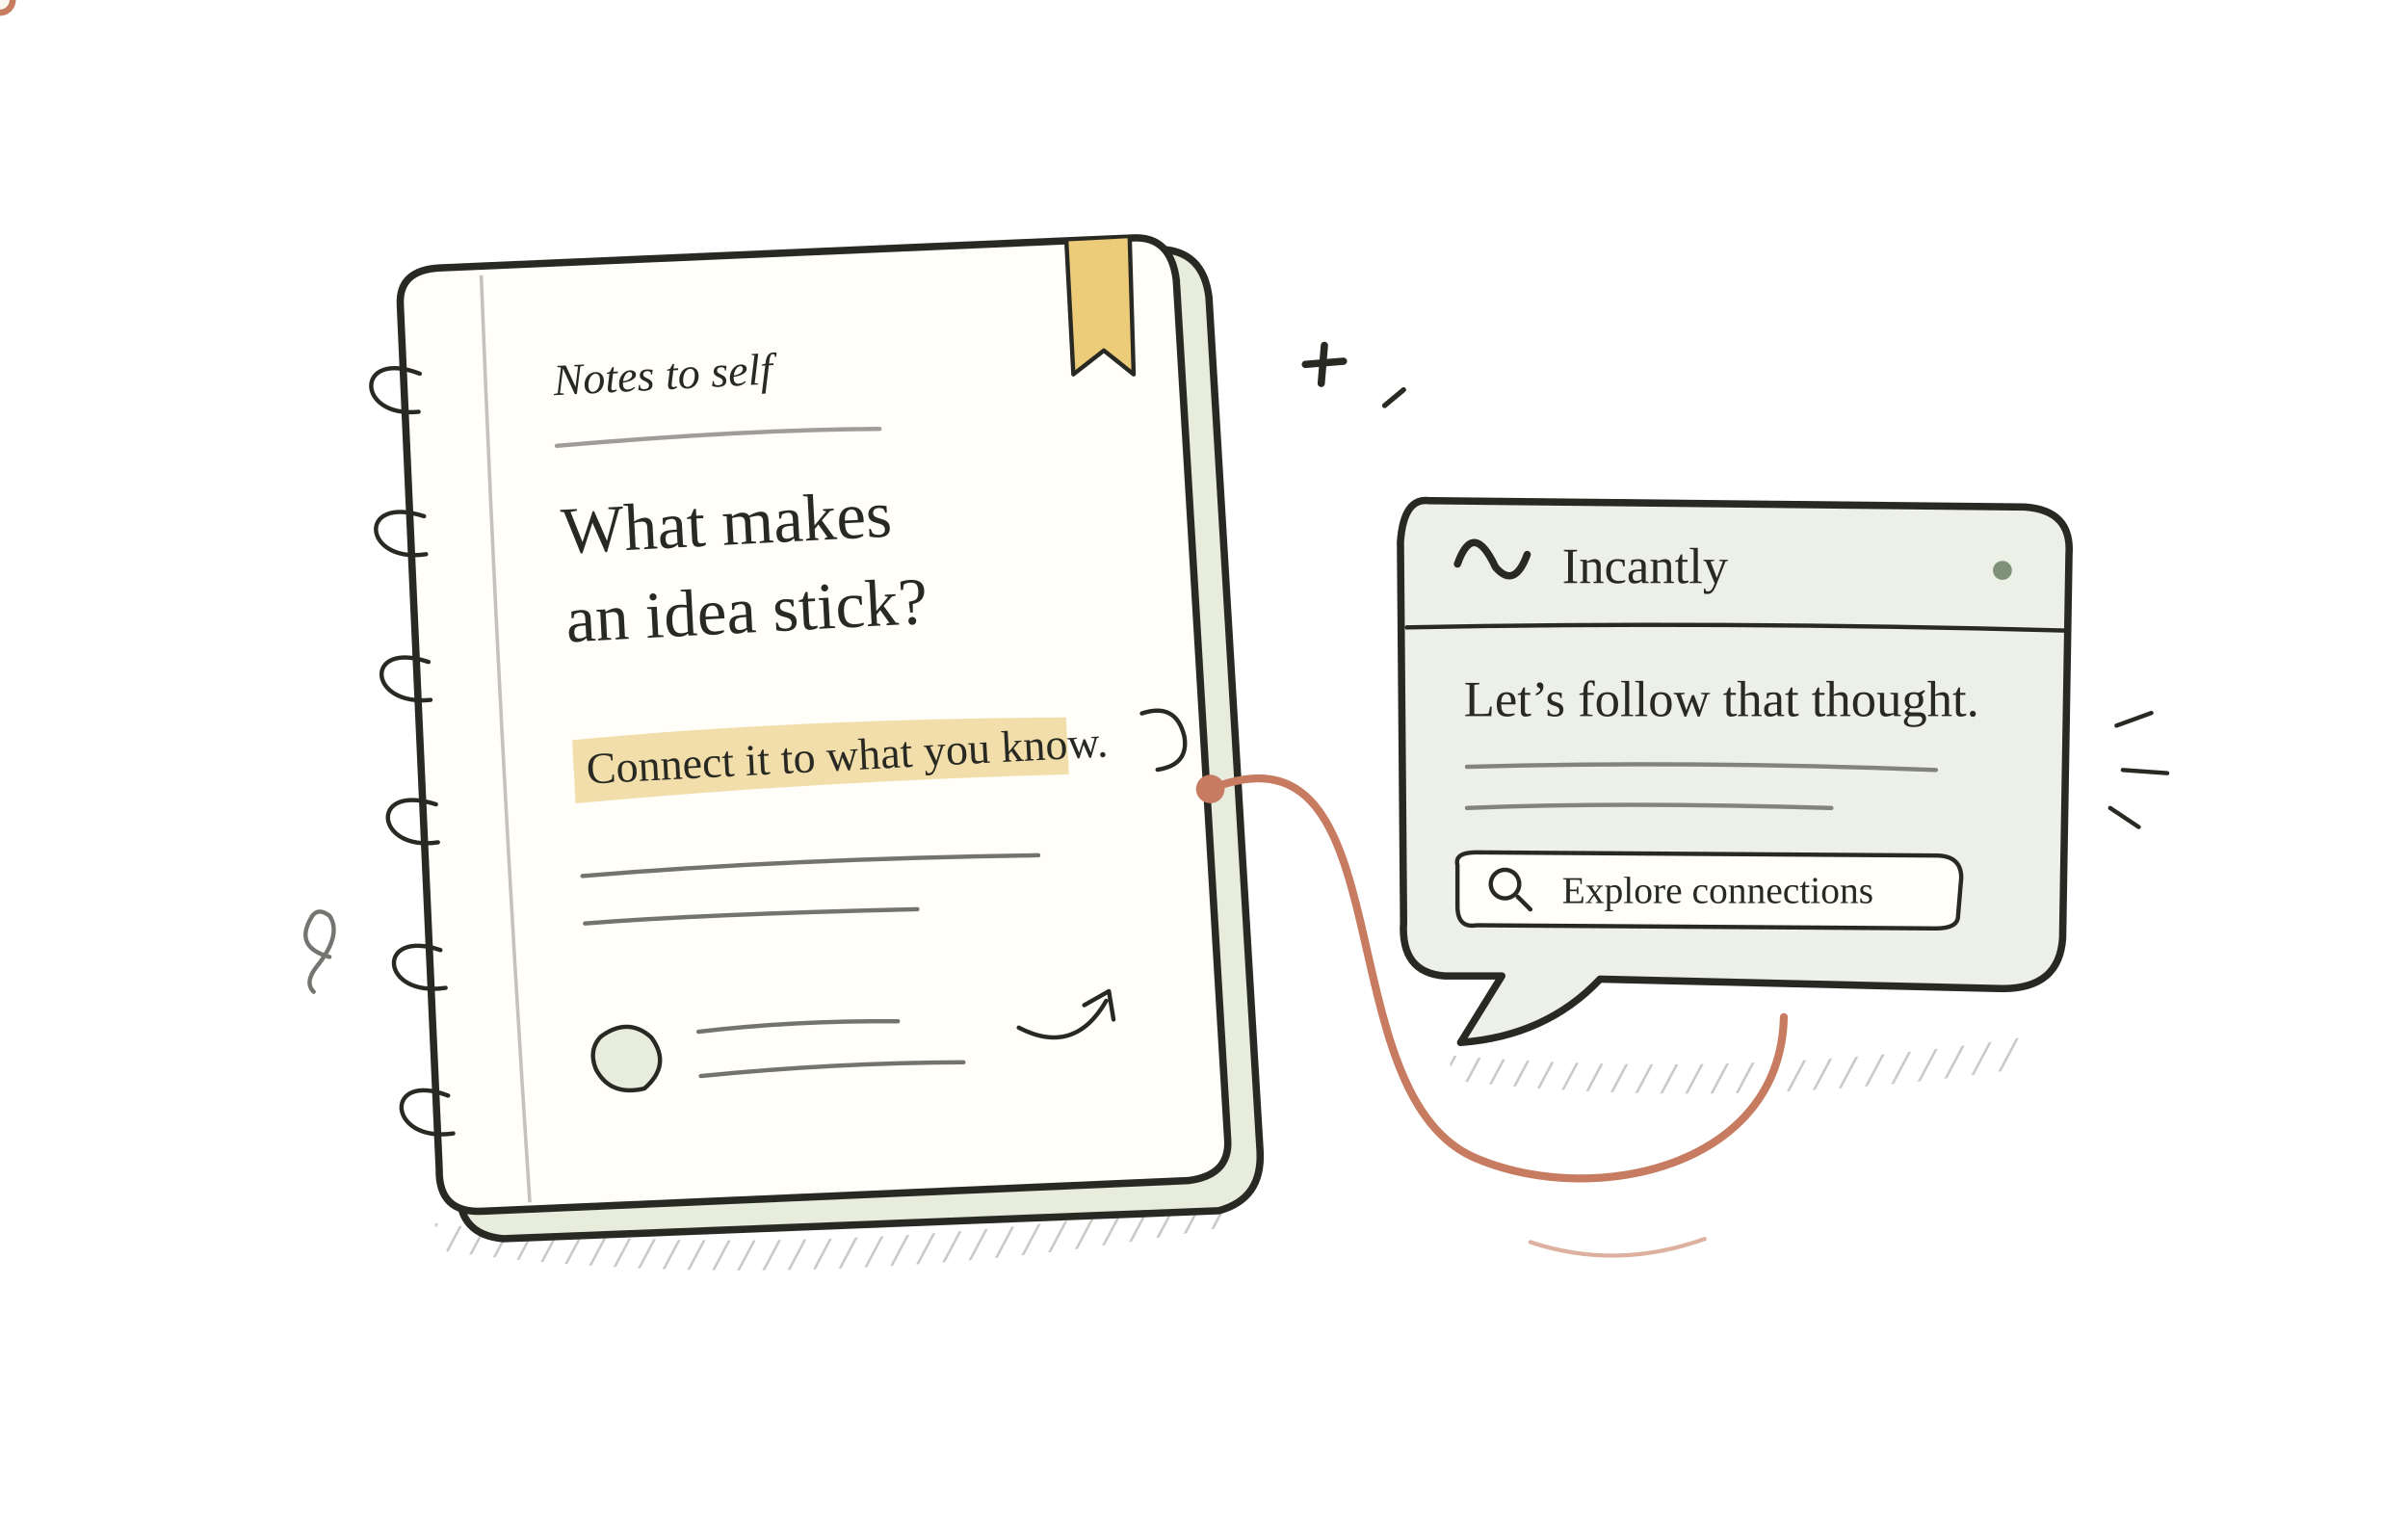
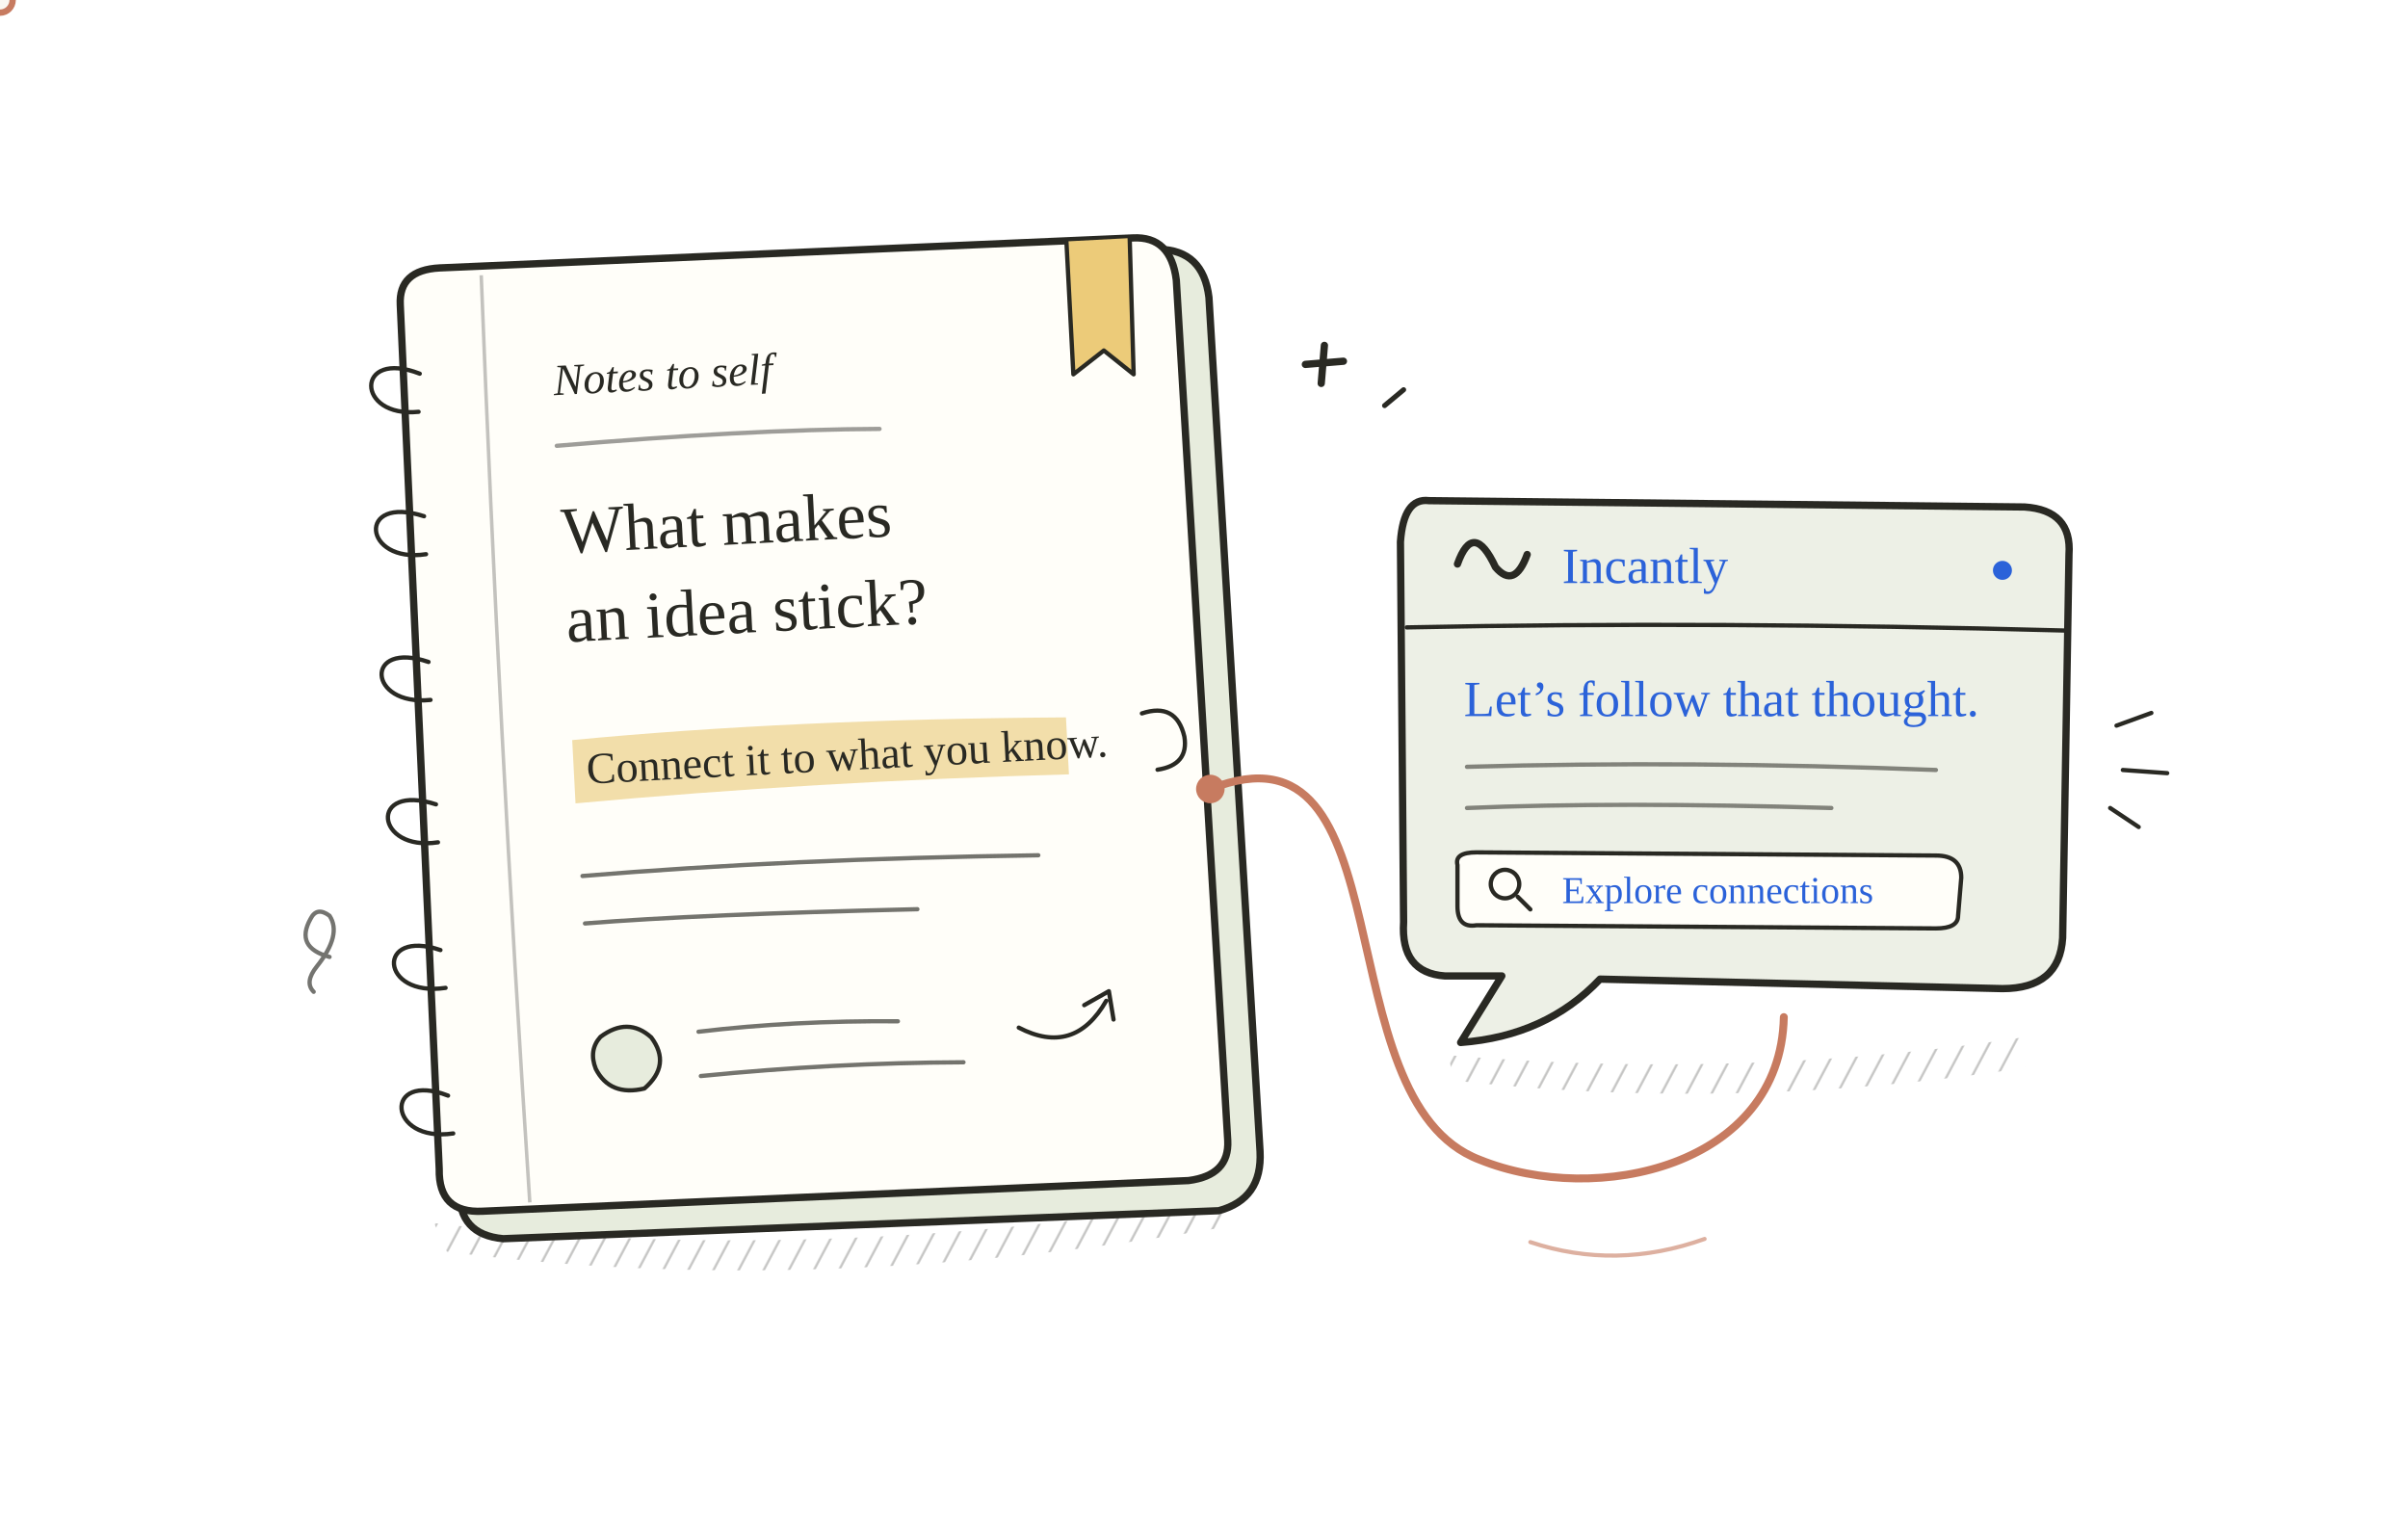
<svg xmlns="http://www.w3.org/2000/svg" width="760" height="480" viewBox="0 0 760 480" fill="none" role="img" aria-labelledby="title desc">
  <defs>
    <pattern id="hatch" width="7" height="7" patternUnits="userSpaceOnUse" patternTransform="rotate(28)">
      <path d="M2 0V7" stroke="#292923" stroke-width=".7" opacity=".28" />
    </pattern>
    <path id="thread" d="M382 249C445 224 417 347 467 366C504 381 562 368 563 321" />
    <style>
      .ink{stroke:#292923;stroke-width:2.3;stroke-linecap:round;stroke-linejoin:round}
      .fine{stroke:#292923;stroke-width:1.35;stroke-linecap:round;stroke-linejoin:round}
      .label{font-family:Georgia,'Times New Roman',serif;fill:#292923}
+       .conversation .label{fill:#2B62D9}
      .spark{transform-box:fill-box;transform-origin:center;animation:glimmer 4s ease-in-out infinite}
      .conversation{animation:breathe 6s ease-in-out infinite}
      @keyframes glimmer{0%,65%,100%{opacity:.45;transform:scale(.88)}30%{opacity:1;transform:scale(1.08)}}
      @keyframes breathe{0%,100%{transform:translateY(0)}50%{transform:translateY(-4px)}}
      @media(prefers-reduced-motion:reduce){.spark,.conversation{animation:none}.traveler{display:none}}
    </style>
  </defs>
  <path d="M137 386Q255 400 390 378L388 387Q255 410 141 395Z" fill="url(#hatch)" />
  <path d="M457 333Q551 341 641 327L639 337Q547 351 459 341Z" fill="url(#hatch)" />
  <g transform="rotate(-3 268 239)">
    <path d="M145 94Q141 82 156 81L374 84Q388 85 389 100L391 370Q391 385 377 388L151 385Q137 383 138 369Z" fill="#E7ECDD" class="ink" />
    <path d="M134 89Q134 78 147 78L366 80Q378 80 379 94L381 366Q381 377 368 378L145 376Q131 376 132 362Z" fill="#FFFEF9" class="ink" />
    <path d="M160 81Q158 224 160 374" stroke="#292923" stroke-width="1.1" opacity=".28" />
    <path d="M345 80L345 122L355 115L364 123L365 80" fill="#ECCB79" class="fine" />
    <g class="fine">
      <path d="M139 111C119 102 118 124 138 123" />
      <path d="M138 156C117 148 118 170 138 168" />
      <path d="M137 202C117 194 117 215 137 214" />
      <path d="M137 247C116 239 117 261 137 259" />
      <path d="M136 293C116 285 116 307 137 305" />
      <path d="M136 339C116 330 116 353 137 351" />
    </g>
    <text x="181" y="120" class="label" font-size="14" font-style="italic">Notes to self</text>
    <path d="M181 136Q241 134 283 136" class="fine" opacity=".45" />
    <text x="181" y="170" class="label" font-size="21">What makes</text>
    <text x="181" y="198" class="label" font-size="21">an idea stick?</text>
    <path d="M181 229Q250 226 337 230L337 248Q257 246 181 249Z" fill="#F2DEAA" />
    <text x="185" y="243" class="label" font-size="14">Connect it to what you know.</text>
    <g class="fine" opacity=".65">
      <path d="M182 272Q247 270 326 273" />
      <path d="M182 287Q218 286 287 288" />
    </g>
    <path d="M185 323Q194 317 201 324Q207 333 198 340Q187 342 183 333Q181 327 185 323Z" fill="#E7ECDD" class="fine" />
    <path d="M216 323Q246 321 279 323M216 337Q258 335 299 337" class="fine" opacity=".65" />
    <path d="M317 327Q334 337 345 320M338 321L346 317L347 326" class="fine" />
    <path d="M361 230Q372 227 374 238Q375 247 365 248" class="fine" />
  </g>
  <use href="#thread" stroke="#C77B60" stroke-width="2.5" stroke-linecap="round" />
  <circle cx="382" cy="249" r="4.5" fill="#C77B60" />
  <circle class="traveler" r="4" fill="#FAF8F1" stroke="#C77B60" stroke-width="2">
    <animateMotion dur="7s" repeatCount="indefinite" keyPoints="0;1;1" keyTimes="0;.85;1" calcMode="linear">
      <mpath href="#thread" />
    </animateMotion>
  </circle>
  <g class="conversation">
    <path d="M451 158Q443 157 442 171L443 291Q442 307 456 308L474 308L461 329Q488 327 505 309L632 312Q650 312 651 296L653 175Q654 161 639 160Z" fill="#EDF0E6" class="ink" />
    <path d="M444 198Q541 196 652 199" class="fine" />
    <path d="M460 178Q465 164 472 179Q478 186 482 175" class="ink" />
    <text x="493" y="184" class="label" font-size="16">Incantly</text>
-     <circle cx="632" cy="180" r="3" fill="#7F9279" />
+     <circle cx="632" cy="180" r="3" fill="#2B62D9" />
    <text x="462" y="226" class="label" font-size="16">Let’s follow that thought.</text>
    <path d="M463 242Q533 240 611 243M463 255Q510 253 578 255" class="fine" opacity=".55" />
    <path d="M460 273Q459 269 466 269L611 270Q619 270 619 277L618 289Q618 293 611 293L466 292Q460 293 460 286Z" fill="#FFFEF9" class="fine" />
    <circle cx="475" cy="279" r="4.5" class="fine" />
    <path d="M479 283L483 287" class="fine" />
    <text x="493" y="285" class="label" font-size="12">Explore connections</text>
  </g>
  <g class="spark ink">
    <path d="M418 109L417 121M412 115L424 114" />
    <path d="M437 128L443 123" stroke-width="1.6" />
  </g>
  <g class="fine">
    <path d="M668 229L679 225M670 243L684 244M666 255L675 261" />
    <path d="M104 302Q93 299 98 290Q100 286 104 289Q108 295 100 305Q96 310 99 313" opacity=".65" />
  </g>
  <path d="M483 392Q510 401 538 391" stroke="#C77B60" stroke-width="1.3" stroke-linecap="round" opacity=".6" />
</svg>
